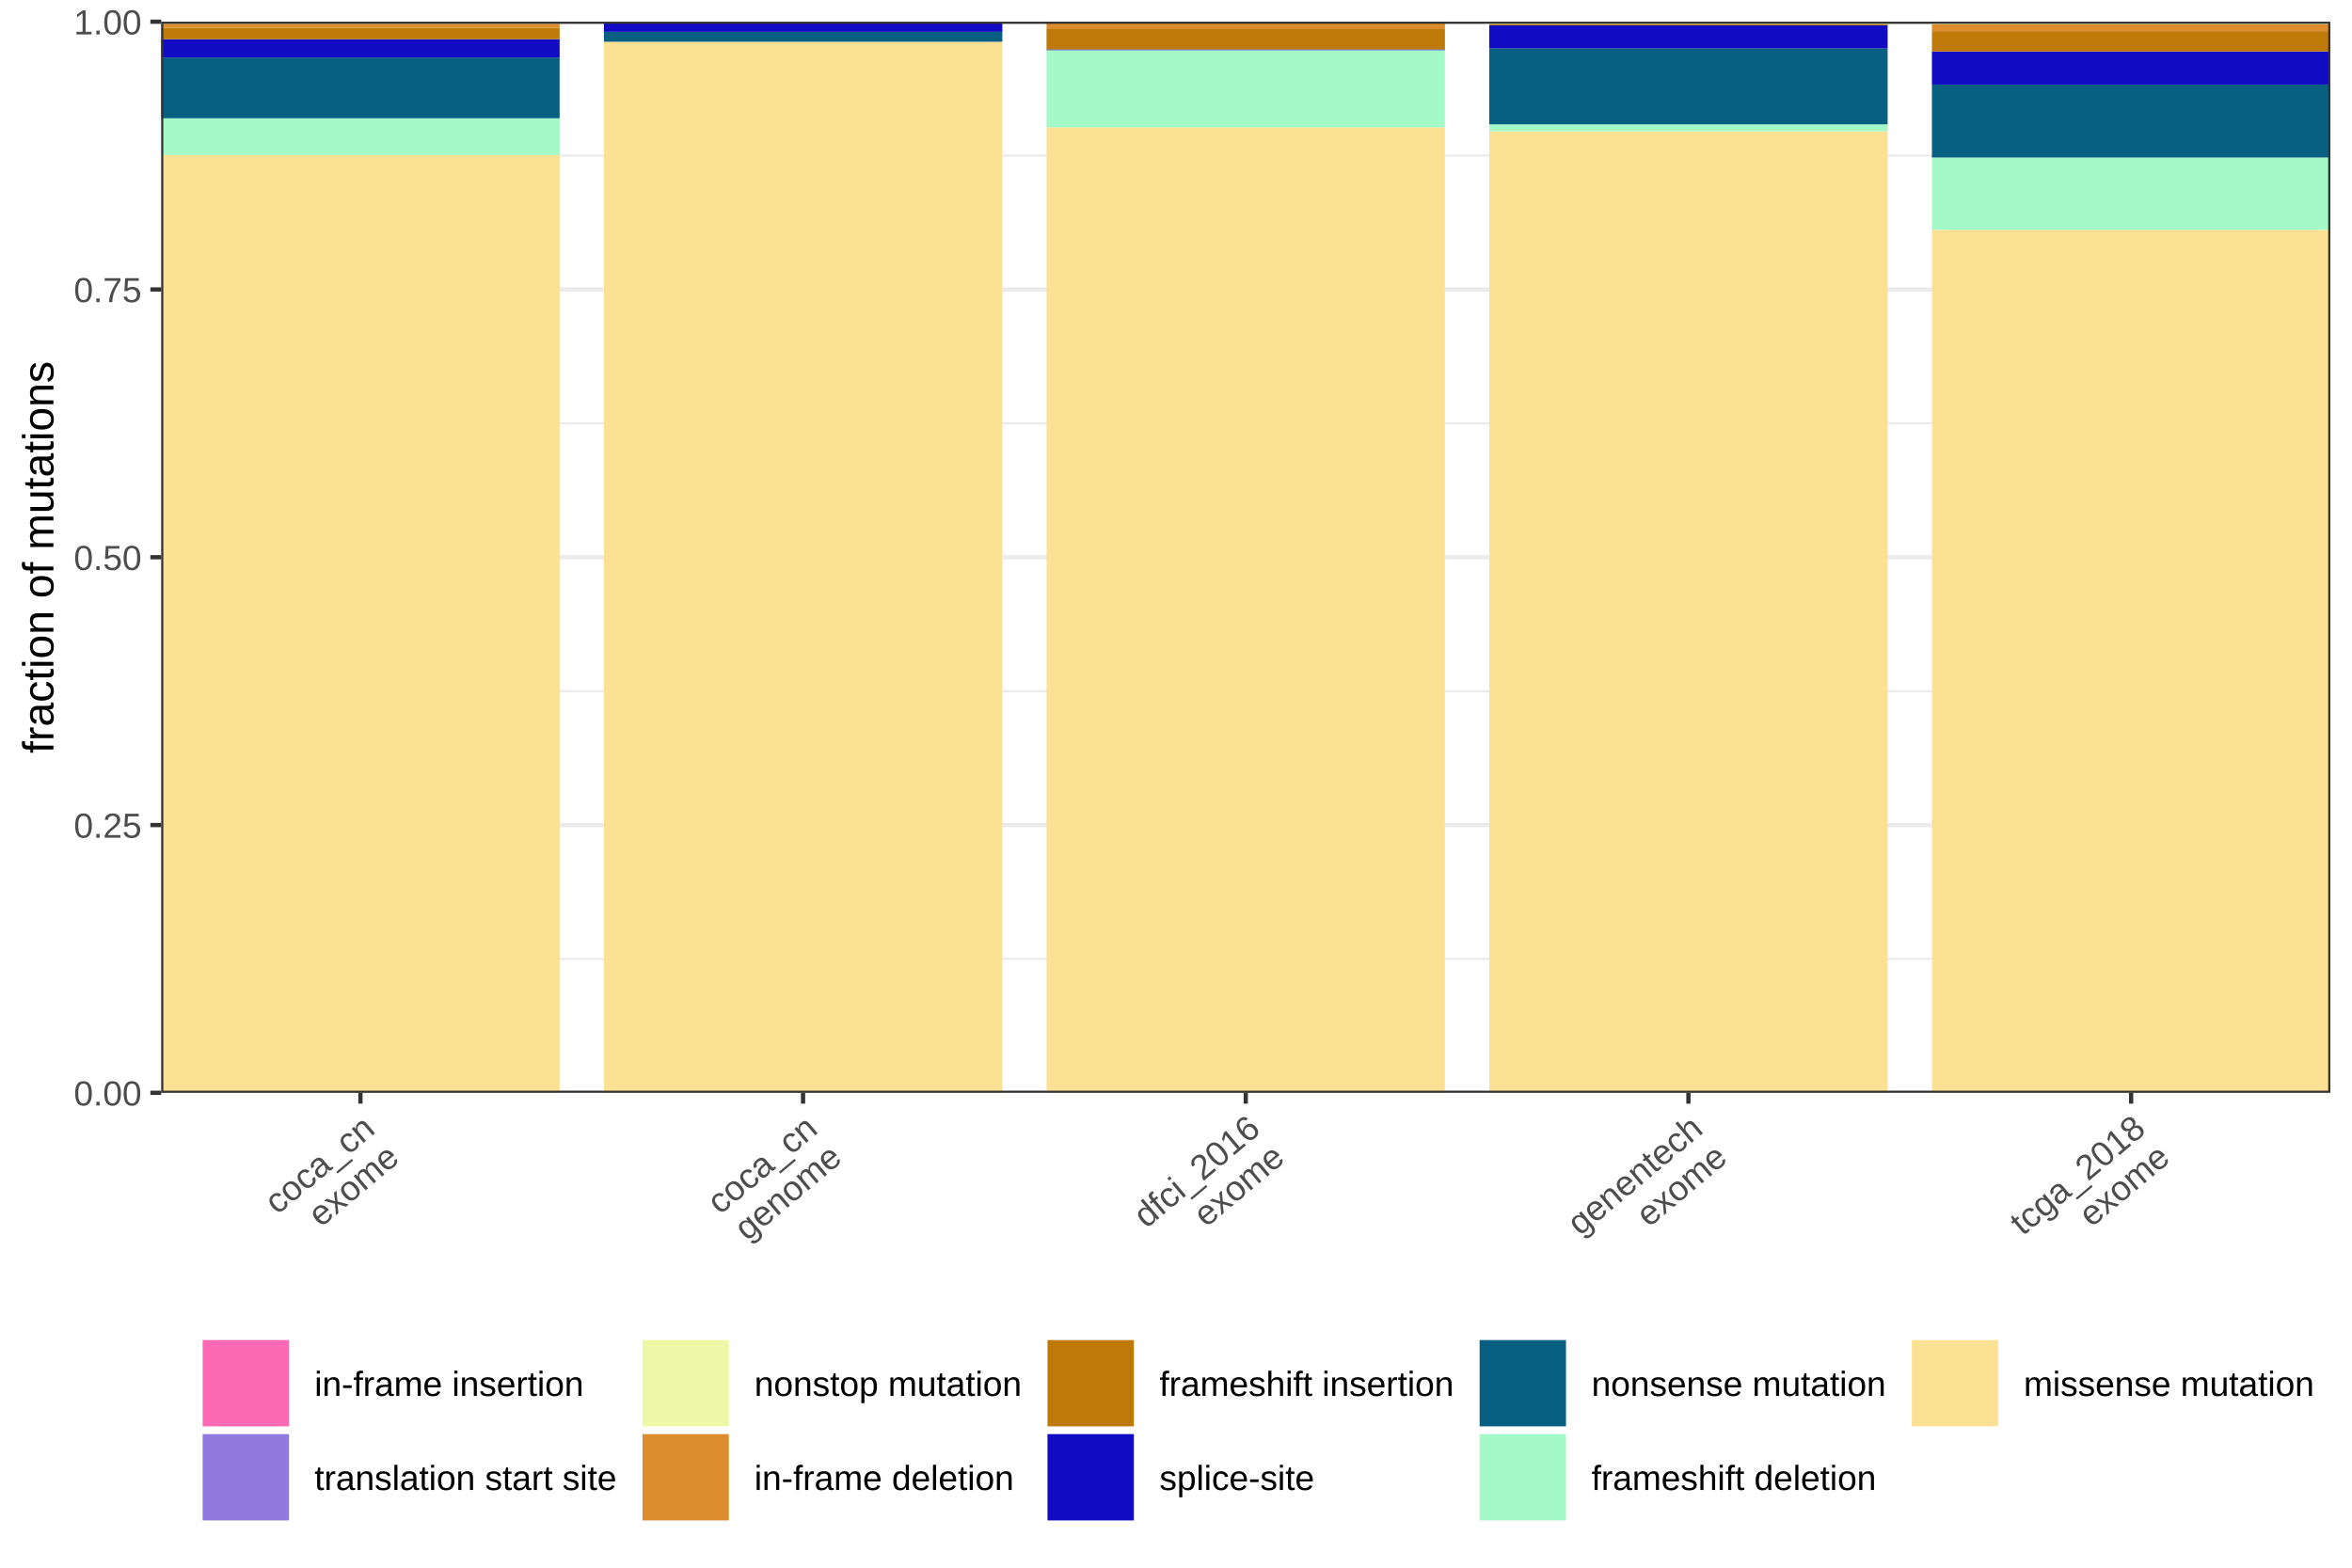
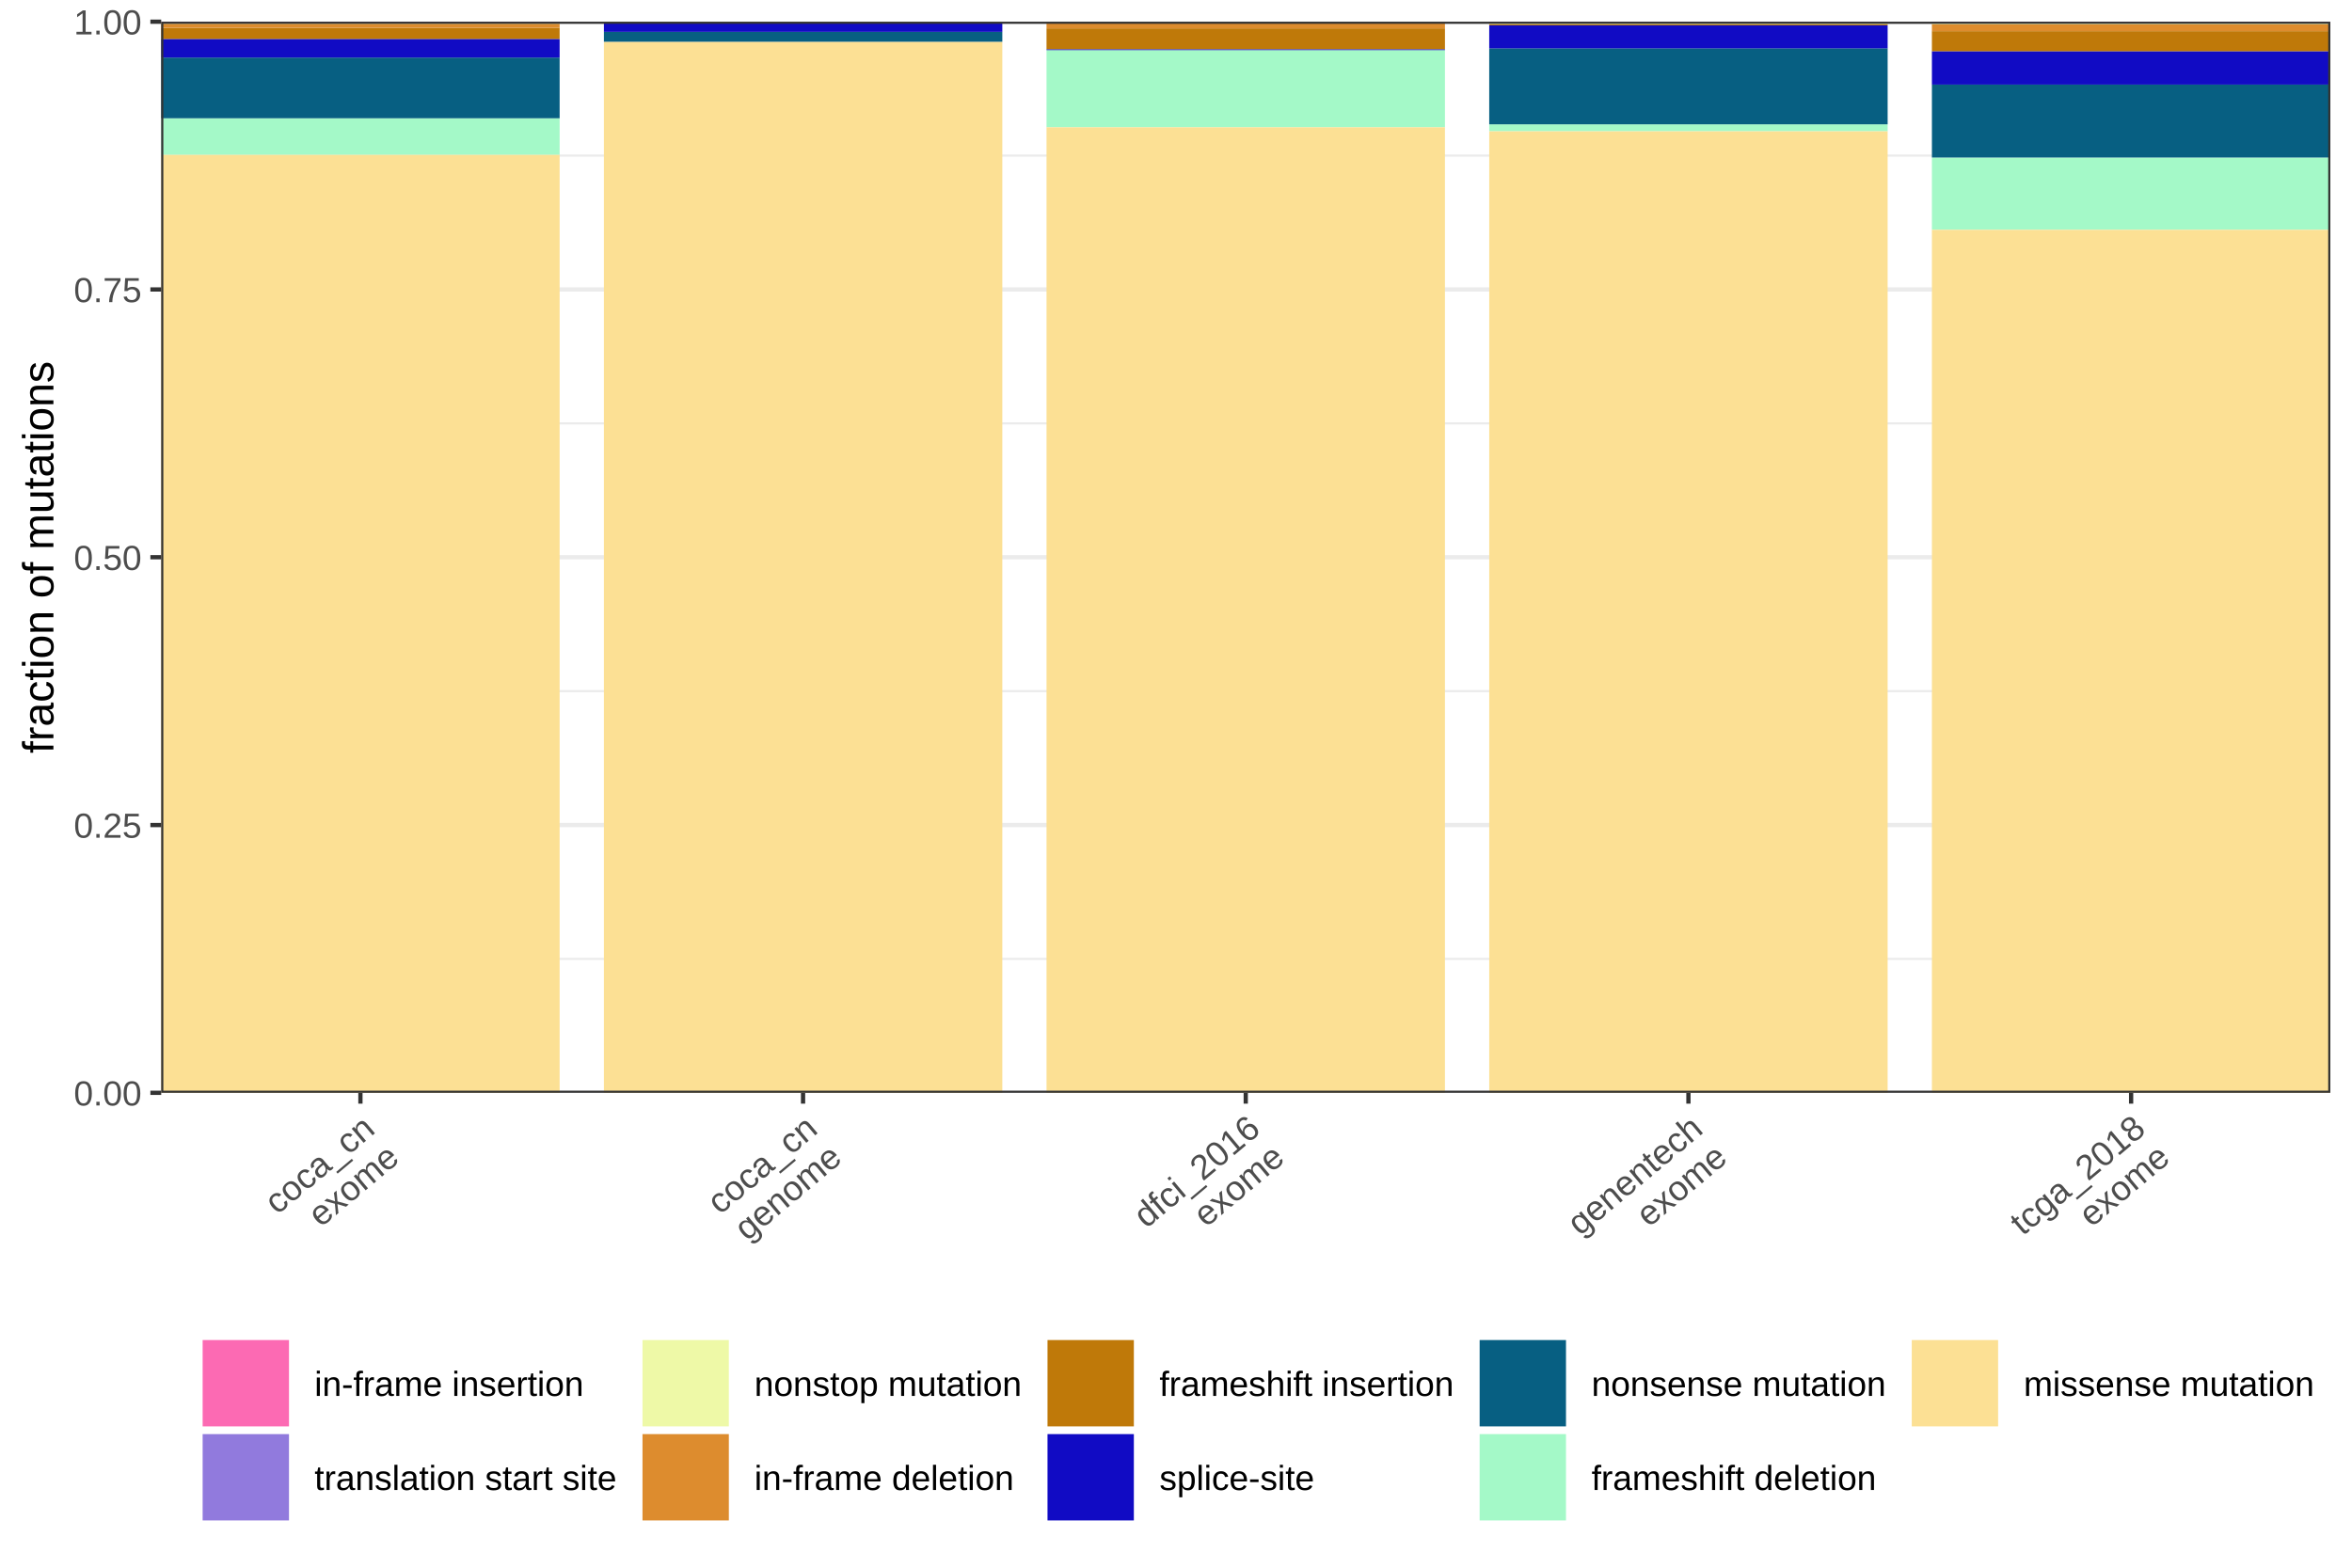
<svg xmlns="http://www.w3.org/2000/svg" viewBox="0 0 432.00 288.00">
  <defs>
    <style type="text/css">
    line, polyline, polygon, path, rect, circle {
      fill: none;
      stroke: #000000;
      stroke-linecap: round;
      stroke-linejoin: round;
      stroke-miterlimit: 10.00;
    }
  </style>
  </defs>
  <rect width="100%" height="100%" style="stroke: none; fill: #FFFFFF;" />
  <rect x="0.00" y="0.00" width="432.00" height="288.00" style="stroke-width: 0.78; stroke: #FFFFFF; fill: #FFFFFF;" />
  <defs>
    <clipPath id="cpMjkuNjF8NDI4LjAxfDIwMC43NnwzLjk5">
      <rect x="29.61" y="3.99" width="398.41" height="196.77" />
    </clipPath>
  </defs>
  <rect x="29.61" y="3.99" width="398.41" height="196.77" style="stroke-width: 0.78; stroke: none; fill: #FFFFFF;" clip-path="url(#cpMjkuNjF8NDI4LjAxfDIwMC43NnwzLjk5)" />
  <polyline points="29.61,176.16 428.01,176.16 " style="stroke-width: 0.39; stroke: #EBEBEB; stroke-linecap: butt;" clip-path="url(#cpMjkuNjF8NDI4LjAxfDIwMC43NnwzLjk5)" />
  <polyline points="29.61,126.97 428.01,126.97 " style="stroke-width: 0.39; stroke: #EBEBEB; stroke-linecap: butt;" clip-path="url(#cpMjkuNjF8NDI4LjAxfDIwMC43NnwzLjk5)" />
  <polyline points="29.61,77.78 428.01,77.78 " style="stroke-width: 0.39; stroke: #EBEBEB; stroke-linecap: butt;" clip-path="url(#cpMjkuNjF8NDI4LjAxfDIwMC43NnwzLjk5)" />
  <polyline points="29.61,28.58 428.01,28.58 " style="stroke-width: 0.39; stroke: #EBEBEB; stroke-linecap: butt;" clip-path="url(#cpMjkuNjF8NDI4LjAxfDIwMC43NnwzLjk5)" />
  <polyline points="29.61,200.76 428.01,200.76 " style="stroke-width: 0.78; stroke: #EBEBEB; stroke-linecap: butt;" clip-path="url(#cpMjkuNjF8NDI4LjAxfDIwMC43NnwzLjk5)" />
  <polyline points="29.61,151.57 428.01,151.57 " style="stroke-width: 0.78; stroke: #EBEBEB; stroke-linecap: butt;" clip-path="url(#cpMjkuNjF8NDI4LjAxfDIwMC43NnwzLjk5)" />
  <polyline points="29.61,102.37 428.01,102.37 " style="stroke-width: 0.78; stroke: #EBEBEB; stroke-linecap: butt;" clip-path="url(#cpMjkuNjF8NDI4LjAxfDIwMC43NnwzLjk5)" />
  <polyline points="29.61,53.18 428.01,53.18 " style="stroke-width: 0.78; stroke: #EBEBEB; stroke-linecap: butt;" clip-path="url(#cpMjkuNjF8NDI4LjAxfDIwMC43NnwzLjk5)" />
  <polyline points="29.61,3.99 428.01,3.99 " style="stroke-width: 0.78; stroke: #EBEBEB; stroke-linecap: butt;" clip-path="url(#cpMjkuNjF8NDI4LjAxfDIwMC43NnwzLjk5)" />
-   <rect x="29.61" y="28.45" width="73.18" height="172.31" style="stroke-width: 1.07; stroke: none; stroke-linecap: square; stroke-linejoin: miter; fill: #FCE094;" clip-path="url(#cpMjkuNjF8NDI4LjAxfDIwMC43NnwzLjk5)" />
  <rect x="29.61" y="21.73" width="73.18" height="6.72" style="stroke-width: 1.07; stroke: none; stroke-linecap: square; stroke-linejoin: miter; fill: #A4F9C8;" clip-path="url(#cpMjkuNjF8NDI4LjAxfDIwMC43NnwzLjk5)" />
-   <rect x="29.61" y="10.57" width="73.18" height="11.16" style="stroke-width: 1.07; stroke: none; stroke-linecap: square; stroke-linejoin: miter; fill: #075F82;" clip-path="url(#cpMjkuNjF8NDI4LjAxfDIwMC43NnwzLjk5)" />
-   <rect x="29.61" y="7.19" width="73.18" height="3.38" style="stroke-width: 1.07; stroke: none; stroke-linecap: square; stroke-linejoin: miter; fill: #110BC4;" clip-path="url(#cpMjkuNjF8NDI4LjAxfDIwMC43NnwzLjk5)" />
  <rect x="29.61" y="5.12" width="73.18" height="2.07" style="stroke-width: 1.07; stroke: none; stroke-linecap: square; stroke-linejoin: miter; fill: #BF7909;" clip-path="url(#cpMjkuNjF8NDI4LjAxfDIwMC43NnwzLjk5)" />
  <rect x="29.61" y="4.35" width="73.18" height="0.77" style="stroke-width: 1.07; stroke: none; stroke-linecap: square; stroke-linejoin: miter; fill: #DD8C2E;" clip-path="url(#cpMjkuNjF8NDI4LjAxfDIwMC43NnwzLjk5)" />
+   <rect x="29.61" y="3.99" width="73.18" height="0.15" style="stroke-width: 1.07; stroke: none; stroke-linecap: square; stroke-linejoin: miter; fill: #FC6AB3;" clip-path="url(#cpMjkuNjF8NDI4LjAxfDIwMC43NnwzLjk5)" />
+   <rect x="29.61" y="28.45" width="73.18" height="172.31" style="stroke-width: 1.07; stroke: none; stroke-linecap: square; stroke-linejoin: miter; fill: #FCE094;" clip-path="url(#cpMjkuNjF8NDI4LjAxfDIwMC43NnwzLjk5)" />
+   <rect x="29.61" y="10.57" width="73.18" height="11.16" style="stroke-width: 1.07; stroke: none; stroke-linecap: square; stroke-linejoin: miter; fill: #075F82;" clip-path="url(#cpMjkuNjF8NDI4LjAxfDIwMC43NnwzLjk5)" />
  <rect x="29.61" y="4.13" width="73.18" height="0.22" style="stroke-width: 1.07; stroke: none; stroke-linecap: square; stroke-linejoin: miter; fill: #EEF9A7;" clip-path="url(#cpMjkuNjF8NDI4LjAxfDIwMC43NnwzLjk5)" />
-   <rect x="29.61" y="3.99" width="73.18" height="0.15" style="stroke-width: 1.07; stroke: none; stroke-linecap: square; stroke-linejoin: miter; fill: #FC6AB3;" clip-path="url(#cpMjkuNjF8NDI4LjAxfDIwMC43NnwzLjk5)" />
+   <rect x="29.61" y="7.19" width="73.18" height="3.38" style="stroke-width: 1.07; stroke: none; stroke-linecap: square; stroke-linejoin: miter; fill: #110BC4;" clip-path="url(#cpMjkuNjF8NDI4LjAxfDIwMC43NnwzLjk5)" />
  <rect x="110.92" y="7.67" width="73.18" height="193.09" style="stroke-width: 1.07; stroke: none; stroke-linecap: square; stroke-linejoin: miter; fill: #FCE094;" clip-path="url(#cpMjkuNjF8NDI4LjAxfDIwMC43NnwzLjk5)" />
  <rect x="110.92" y="5.84" width="73.18" height="1.83" style="stroke-width: 1.07; stroke: none; stroke-linecap: square; stroke-linejoin: miter; fill: #075F82;" clip-path="url(#cpMjkuNjF8NDI4LjAxfDIwMC43NnwzLjk5)" />
+   <rect x="110.92" y="3.99" width="73.18" height="0.27" style="stroke-width: 1.07; stroke: none; stroke-linecap: square; stroke-linejoin: miter; fill: #EEF9A7;" clip-path="url(#cpMjkuNjF8NDI4LjAxfDIwMC43NnwzLjk5)" />
  <rect x="110.92" y="4.26" width="73.18" height="1.59" style="stroke-width: 1.07; stroke: none; stroke-linecap: square; stroke-linejoin: miter; fill: #110BC4;" clip-path="url(#cpMjkuNjF8NDI4LjAxfDIwMC43NnwzLjk5)" />
-   <rect x="110.92" y="3.99" width="73.18" height="0.27" style="stroke-width: 1.07; stroke: none; stroke-linecap: square; stroke-linejoin: miter; fill: #EEF9A7;" clip-path="url(#cpMjkuNjF8NDI4LjAxfDIwMC43NnwzLjk5)" />
-   <rect x="192.22" y="23.38" width="73.18" height="177.38" style="stroke-width: 1.07; stroke: none; stroke-linecap: square; stroke-linejoin: miter; fill: #FCE094;" clip-path="url(#cpMjkuNjF8NDI4LjAxfDIwMC43NnwzLjk5)" />
  <rect x="192.22" y="9.22" width="73.18" height="14.17" style="stroke-width: 1.07; stroke: none; stroke-linecap: square; stroke-linejoin: miter; fill: #A4F9C8;" clip-path="url(#cpMjkuNjF8NDI4LjAxfDIwMC43NnwzLjk5)" />
-   <rect x="192.22" y="9.19" width="73.18" height="0.03" style="stroke-width: 1.07; stroke: none; stroke-linecap: square; stroke-linejoin: miter; fill: #075F82;" clip-path="url(#cpMjkuNjF8NDI4LjAxfDIwMC43NnwzLjk5)" />
-   <rect x="192.22" y="9.07" width="73.18" height="0.12" style="stroke-width: 1.07; stroke: none; stroke-linecap: square; stroke-linejoin: miter; fill: #110BC4;" clip-path="url(#cpMjkuNjF8NDI4LjAxfDIwMC43NnwzLjk5)" />
  <rect x="192.22" y="5.21" width="73.18" height="3.86" style="stroke-width: 1.07; stroke: none; stroke-linecap: square; stroke-linejoin: miter; fill: #BF7909;" clip-path="url(#cpMjkuNjF8NDI4LjAxfDIwMC43NnwzLjk5)" />
  <rect x="192.22" y="4.20" width="73.18" height="1.01" style="stroke-width: 1.07; stroke: none; stroke-linecap: square; stroke-linejoin: miter; fill: #DD8C2E;" clip-path="url(#cpMjkuNjF8NDI4LjAxfDIwMC43NnwzLjk5)" />
+   <rect x="192.22" y="3.99" width="73.18" height="0.05" style="stroke-width: 1.07; stroke: none; stroke-linecap: square; stroke-linejoin: miter; fill: #FC6AB3;" clip-path="url(#cpMjkuNjF8NDI4LjAxfDIwMC43NnwzLjk5)" />
+   <rect x="192.22" y="23.38" width="73.18" height="177.38" style="stroke-width: 1.07; stroke: none; stroke-linecap: square; stroke-linejoin: miter; fill: #FCE094;" clip-path="url(#cpMjkuNjF8NDI4LjAxfDIwMC43NnwzLjk5)" />
+   <rect x="192.22" y="9.19" width="73.18" height="0.03" style="stroke-width: 1.07; stroke: none; stroke-linecap: square; stroke-linejoin: miter; fill: #075F82;" clip-path="url(#cpMjkuNjF8NDI4LjAxfDIwMC43NnwzLjk5)" />
  <rect x="192.22" y="4.04" width="73.18" height="0.16" style="stroke-width: 1.07; stroke: none; stroke-linecap: square; stroke-linejoin: miter; fill: #EEF9A7;" clip-path="url(#cpMjkuNjF8NDI4LjAxfDIwMC43NnwzLjk5)" />
+   <rect x="192.22" y="9.07" width="73.18" height="0.12" style="stroke-width: 1.07; stroke: none; stroke-linecap: square; stroke-linejoin: miter; fill: #110BC4;" clip-path="url(#cpMjkuNjF8NDI4LjAxfDIwMC43NnwzLjk5)" />
  <rect x="192.22" y="4.04" width="73.18" height="0.00" style="stroke-width: 1.07; stroke: none; stroke-linecap: square; stroke-linejoin: miter; fill: #917ADD;" clip-path="url(#cpMjkuNjF8NDI4LjAxfDIwMC43NnwzLjk5)" />
-   <rect x="192.22" y="3.99" width="73.18" height="0.05" style="stroke-width: 1.07; stroke: none; stroke-linecap: square; stroke-linejoin: miter; fill: #FC6AB3;" clip-path="url(#cpMjkuNjF8NDI4LjAxfDIwMC43NnwzLjk5)" />
+   <rect x="273.53" y="22.84" width="73.18" height="1.28" style="stroke-width: 1.07; stroke: none; stroke-linecap: square; stroke-linejoin: miter; fill: #A4F9C8;" clip-path="url(#cpMjkuNjF8NDI4LjAxfDIwMC43NnwzLjk5)" />
+   <rect x="273.53" y="4.42" width="73.18" height="0.24" style="stroke-width: 1.07; stroke: none; stroke-linecap: square; stroke-linejoin: miter; fill: #BF7909;" clip-path="url(#cpMjkuNjF8NDI4LjAxfDIwMC43NnwzLjk5)" />
  <rect x="273.53" y="24.12" width="73.18" height="176.64" style="stroke-width: 1.07; stroke: none; stroke-linecap: square; stroke-linejoin: miter; fill: #FCE094;" clip-path="url(#cpMjkuNjF8NDI4LjAxfDIwMC43NnwzLjk5)" />
-   <rect x="273.53" y="22.84" width="73.18" height="1.28" style="stroke-width: 1.07; stroke: none; stroke-linecap: square; stroke-linejoin: miter; fill: #A4F9C8;" clip-path="url(#cpMjkuNjF8NDI4LjAxfDIwMC43NnwzLjk5)" />
  <rect x="273.53" y="8.87" width="73.18" height="13.97" style="stroke-width: 1.07; stroke: none; stroke-linecap: square; stroke-linejoin: miter; fill: #075F82;" clip-path="url(#cpMjkuNjF8NDI4LjAxfDIwMC43NnwzLjk5)" />
+   <rect x="273.53" y="4.17" width="73.18" height="0.25" style="stroke-width: 1.07; stroke: none; stroke-linecap: square; stroke-linejoin: miter; fill: #EEF9A7;" clip-path="url(#cpMjkuNjF8NDI4LjAxfDIwMC43NnwzLjk5)" />
  <rect x="273.53" y="4.66" width="73.18" height="4.22" style="stroke-width: 1.07; stroke: none; stroke-linecap: square; stroke-linejoin: miter; fill: #110BC4;" clip-path="url(#cpMjkuNjF8NDI4LjAxfDIwMC43NnwzLjk5)" />
-   <rect x="273.53" y="4.42" width="73.18" height="0.24" style="stroke-width: 1.07; stroke: none; stroke-linecap: square; stroke-linejoin: miter; fill: #BF7909;" clip-path="url(#cpMjkuNjF8NDI4LjAxfDIwMC43NnwzLjk5)" />
-   <rect x="273.53" y="4.17" width="73.18" height="0.25" style="stroke-width: 1.07; stroke: none; stroke-linecap: square; stroke-linejoin: miter; fill: #EEF9A7;" clip-path="url(#cpMjkuNjF8NDI4LjAxfDIwMC43NnwzLjk5)" />
  <rect x="273.53" y="3.99" width="73.18" height="0.18" style="stroke-width: 1.07; stroke: none; stroke-linecap: square; stroke-linejoin: miter; fill: #917ADD;" clip-path="url(#cpMjkuNjF8NDI4LjAxfDIwMC43NnwzLjk5)" />
-   <rect x="354.84" y="42.22" width="73.18" height="158.54" style="stroke-width: 1.07; stroke: none; stroke-linecap: square; stroke-linejoin: miter; fill: #FCE094;" clip-path="url(#cpMjkuNjF8NDI4LjAxfDIwMC43NnwzLjk5)" />
  <rect x="354.84" y="28.94" width="73.18" height="13.28" style="stroke-width: 1.07; stroke: none; stroke-linecap: square; stroke-linejoin: miter; fill: #A4F9C8;" clip-path="url(#cpMjkuNjF8NDI4LjAxfDIwMC43NnwzLjk5)" />
-   <rect x="354.84" y="15.54" width="73.18" height="13.40" style="stroke-width: 1.07; stroke: none; stroke-linecap: square; stroke-linejoin: miter; fill: #075F82;" clip-path="url(#cpMjkuNjF8NDI4LjAxfDIwMC43NnwzLjk5)" />
-   <rect x="354.84" y="9.45" width="73.18" height="6.09" style="stroke-width: 1.07; stroke: none; stroke-linecap: square; stroke-linejoin: miter; fill: #110BC4;" clip-path="url(#cpMjkuNjF8NDI4LjAxfDIwMC43NnwzLjk5)" />
  <rect x="354.84" y="5.73" width="73.18" height="3.72" style="stroke-width: 1.07; stroke: none; stroke-linecap: square; stroke-linejoin: miter; fill: #BF7909;" clip-path="url(#cpMjkuNjF8NDI4LjAxfDIwMC43NnwzLjk5)" />
  <rect x="354.84" y="4.43" width="73.18" height="1.30" style="stroke-width: 1.07; stroke: none; stroke-linecap: square; stroke-linejoin: miter; fill: #DD8C2E;" clip-path="url(#cpMjkuNjF8NDI4LjAxfDIwMC43NnwzLjk5)" />
+   <rect x="354.84" y="3.99" width="73.18" height="0.11" style="stroke-width: 1.07; stroke: none; stroke-linecap: square; stroke-linejoin: miter; fill: #FC6AB3;" clip-path="url(#cpMjkuNjF8NDI4LjAxfDIwMC43NnwzLjk5)" />
+   <rect x="354.84" y="42.22" width="73.18" height="158.54" style="stroke-width: 1.07; stroke: none; stroke-linecap: square; stroke-linejoin: miter; fill: #FCE094;" clip-path="url(#cpMjkuNjF8NDI4LjAxfDIwMC43NnwzLjk5)" />
+   <rect x="354.84" y="15.54" width="73.18" height="13.40" style="stroke-width: 1.07; stroke: none; stroke-linecap: square; stroke-linejoin: miter; fill: #075F82;" clip-path="url(#cpMjkuNjF8NDI4LjAxfDIwMC43NnwzLjk5)" />
  <rect x="354.84" y="4.28" width="73.18" height="0.15" style="stroke-width: 1.07; stroke: none; stroke-linecap: square; stroke-linejoin: miter; fill: #EEF9A7;" clip-path="url(#cpMjkuNjF8NDI4LjAxfDIwMC43NnwzLjk5)" />
+   <rect x="354.84" y="9.45" width="73.18" height="6.09" style="stroke-width: 1.07; stroke: none; stroke-linecap: square; stroke-linejoin: miter; fill: #110BC4;" clip-path="url(#cpMjkuNjF8NDI4LjAxfDIwMC43NnwzLjk5)" />
  <rect x="354.84" y="4.09" width="73.18" height="0.19" style="stroke-width: 1.07; stroke: none; stroke-linecap: square; stroke-linejoin: miter; fill: #917ADD;" clip-path="url(#cpMjkuNjF8NDI4LjAxfDIwMC43NnwzLjk5)" />
-   <rect x="354.84" y="3.99" width="73.18" height="0.11" style="stroke-width: 1.07; stroke: none; stroke-linecap: square; stroke-linejoin: miter; fill: #FC6AB3;" clip-path="url(#cpMjkuNjF8NDI4LjAxfDIwMC43NnwzLjk5)" />
  <rect x="29.61" y="3.99" width="398.41" height="196.77" style="stroke-width: 0.78; stroke: #333333;" clip-path="url(#cpMjkuNjF8NDI4LjAxfDIwMC43NnwzLjk5)" />
  <defs>
    <clipPath id="cpMC4wMHw0MzIuMDB8Mjg4LjAwfDAuMDA=">
      <rect x="0.00" y="0.00" width="432.00" height="288.00" />
    </clipPath>
  </defs>
  <g clip-path="url(#cpMC4wMHw0MzIuMDB8Mjg4LjAwfDAuMDA=)">
    <text x="13.56" y="203.09" style="font-size: 6.40px; fill: #4D4D4D; font-family: arial;" textLength="12.47px" lengthAdjust="spacingAndGlyphs">0.00</text>
  </g>
  <g clip-path="url(#cpMC4wMHw0MzIuMDB8Mjg4LjAwfDAuMDA=)">
    <text x="13.56" y="153.90" style="font-size: 6.40px; fill: #4D4D4D; font-family: arial;" textLength="12.47px" lengthAdjust="spacingAndGlyphs">0.25</text>
  </g>
  <g clip-path="url(#cpMC4wMHw0MzIuMDB8Mjg4LjAwfDAuMDA=)">
    <text x="13.56" y="104.71" style="font-size: 6.40px; fill: #4D4D4D; font-family: arial;" textLength="12.47px" lengthAdjust="spacingAndGlyphs">0.50</text>
  </g>
  <g clip-path="url(#cpMC4wMHw0MzIuMDB8Mjg4LjAwfDAuMDA=)">
    <text x="13.56" y="55.51" style="font-size: 6.40px; fill: #4D4D4D; font-family: arial;" textLength="12.47px" lengthAdjust="spacingAndGlyphs">0.75</text>
  </g>
  <g clip-path="url(#cpMC4wMHw0MzIuMDB8Mjg4LjAwfDAuMDA=)">
    <text x="13.56" y="6.32" style="font-size: 6.40px; fill: #4D4D4D; font-family: arial;" textLength="12.47px" lengthAdjust="spacingAndGlyphs">1.00</text>
  </g>
  <polyline points="27.62,200.76 29.61,200.76 " style="stroke-width: 0.78; stroke: #333333; stroke-linecap: butt;" clip-path="url(#cpMC4wMHw0MzIuMDB8Mjg4LjAwfDAuMDA=)" />
  <polyline points="27.62,151.57 29.61,151.57 " style="stroke-width: 0.78; stroke: #333333; stroke-linecap: butt;" clip-path="url(#cpMC4wMHw0MzIuMDB8Mjg4LjAwfDAuMDA=)" />
  <polyline points="27.62,102.37 29.61,102.37 " style="stroke-width: 0.78; stroke: #333333; stroke-linecap: butt;" clip-path="url(#cpMC4wMHw0MzIuMDB8Mjg4LjAwfDAuMDA=)" />
  <polyline points="27.62,53.18 29.61,53.18 " style="stroke-width: 0.78; stroke: #333333; stroke-linecap: butt;" clip-path="url(#cpMC4wMHw0MzIuMDB8Mjg4LjAwfDAuMDA=)" />
  <polyline points="27.62,3.99 29.61,3.99 " style="stroke-width: 0.78; stroke: #333333; stroke-linecap: butt;" clip-path="url(#cpMC4wMHw0MzIuMDB8Mjg4LjAwfDAuMDA=)" />
  <polyline points="66.20,202.75 66.20,200.76 " style="stroke-width: 0.78; stroke: #333333; stroke-linecap: butt;" clip-path="url(#cpMC4wMHw0MzIuMDB8Mjg4LjAwfDAuMDA=)" />
  <polyline points="147.50,202.75 147.50,200.76 " style="stroke-width: 0.78; stroke: #333333; stroke-linecap: butt;" clip-path="url(#cpMC4wMHw0MzIuMDB8Mjg4LjAwfDAuMDA=)" />
  <polyline points="228.81,202.75 228.81,200.76 " style="stroke-width: 0.78; stroke: #333333; stroke-linecap: butt;" clip-path="url(#cpMC4wMHw0MzIuMDB8Mjg4LjAwfDAuMDA=)" />
  <polyline points="310.12,202.75 310.12,200.76 " style="stroke-width: 0.78; stroke: #333333; stroke-linecap: butt;" clip-path="url(#cpMC4wMHw0MzIuMDB8Mjg4LjAwfDAuMDA=)" />
  <polyline points="391.43,202.75 391.43,200.76 " style="stroke-width: 0.78; stroke: #333333; stroke-linecap: butt;" clip-path="url(#cpMC4wMHw0MzIuMDB8Mjg4LjAwfDAuMDA=)" />
  <g clip-path="url(#cpMC4wMHw0MzIuMDB8Mjg4LjAwfDAuMDA=)">
    <text transform="translate(50.92,223.26) rotate(-40)" style="font-size: 6.40px; fill: #4D4D4D; font-family: arial;" textLength="23.86px" lengthAdjust="spacingAndGlyphs">coca_cn</text>
  </g>
  <g clip-path="url(#cpMC4wMHw0MzIuMDB8Mjg4LjAwfDAuMDA=)">
    <text transform="translate(58.92,225.58) rotate(-40)" style="font-size: 6.40px; fill: #4D4D4D; font-family: arial;" textLength="19.23px" lengthAdjust="spacingAndGlyphs">exome</text>
  </g>
  <g clip-path="url(#cpMC4wMHw0MzIuMDB8Mjg4LjAwfDAuMDA=)">
    <text transform="translate(132.23,223.26) rotate(-40)" style="font-size: 6.40px; fill: #4D4D4D; font-family: arial;" textLength="23.86px" lengthAdjust="spacingAndGlyphs">coca_cn</text>
  </g>
  <g clip-path="url(#cpMC4wMHw0MzIuMDB8Mjg4LjAwfDAuMDA=)">
    <text transform="translate(137.22,228.10) rotate(-40)" style="font-size: 6.40px; fill: #4D4D4D; font-family: arial;" textLength="23.15px" lengthAdjust="spacingAndGlyphs">genome</text>
  </g>
  <g clip-path="url(#cpMC4wMHw0MzIuMDB8Mjg4LjAwfDAuMDA=)">
    <text transform="translate(210.54,225.78) rotate(-40)" style="font-size: 6.40px; fill: #4D4D4D; font-family: arial;" textLength="27.78px" lengthAdjust="spacingAndGlyphs">dfci_2016</text>
  </g>
  <g clip-path="url(#cpMC4wMHw0MzIuMDB8Mjg4LjAwfDAuMDA=)">
    <text transform="translate(221.53,225.58) rotate(-40)" style="font-size: 6.40px; fill: #4D4D4D; font-family: arial;" textLength="19.23px" lengthAdjust="spacingAndGlyphs">exome</text>
  </g>
  <g clip-path="url(#cpMC4wMHw0MzIuMDB8Mjg4LjAwfDAuMDA=)">
    <text transform="translate(290.20,227.15) rotate(-40)" style="font-size: 6.40px; fill: #4D4D4D; font-family: arial;" textLength="29.92px" lengthAdjust="spacingAndGlyphs">genentech</text>
  </g>
  <g clip-path="url(#cpMC4wMHw0MzIuMDB8Mjg4LjAwfDAuMDA=)">
    <text transform="translate(302.84,225.58) rotate(-40)" style="font-size: 6.40px; fill: #4D4D4D; font-family: arial;" textLength="19.23px" lengthAdjust="spacingAndGlyphs">exome</text>
  </g>
  <g clip-path="url(#cpMC4wMHw0MzIuMDB8Mjg4LjAwfDAuMDA=)">
    <text transform="translate(371.51,227.15) rotate(-40)" style="font-size: 6.40px; fill: #4D4D4D; font-family: arial;" textLength="29.92px" lengthAdjust="spacingAndGlyphs">tcga_2018</text>
  </g>
  <g clip-path="url(#cpMC4wMHw0MzIuMDB8Mjg4LjAwfDAuMDA=)">
    <text transform="translate(384.15,225.58) rotate(-40)" style="font-size: 6.40px; fill: #4D4D4D; font-family: arial;" textLength="19.23px" lengthAdjust="spacingAndGlyphs">exome</text>
  </g>
  <g clip-path="url(#cpMC4wMHw0MzIuMDB8Mjg4LjAwfDAuMDA=)">
    <text transform="translate(9.81,138.39) rotate(-90)" style="font-size: 8.00px; font-family: arial;" textLength="72.03px" lengthAdjust="spacingAndGlyphs">fraction of mutations</text>
  </g>
  <rect x="28.54" y="241.48" width="400.55" height="42.53" style="stroke-width: 0.78; stroke: none; fill: #FFFFFF;" clip-path="url(#cpMC4wMHw0MzIuMDB8Mjg4LjAwfDAuMDA=)" />
  <rect x="36.51" y="245.47" width="17.28" height="17.28" style="stroke-width: 0.78; stroke: none; fill: #FFFFFF;" clip-path="url(#cpMC4wMHw0MzIuMDB8Mjg4LjAwfDAuMDA=)" />
  <rect x="37.22" y="246.18" width="15.86" height="15.86" style="stroke-width: 1.07; stroke: none; stroke-linecap: square; stroke-linejoin: miter; fill: #FC6AB3;" clip-path="url(#cpMC4wMHw0MzIuMDB8Mjg4LjAwfDAuMDA=)" />
  <rect x="36.51" y="262.75" width="17.28" height="17.28" style="stroke-width: 0.78; stroke: none; fill: #FFFFFF;" clip-path="url(#cpMC4wMHw0MzIuMDB8Mjg4LjAwfDAuMDA=)" />
  <rect x="37.22" y="263.46" width="15.86" height="15.86" style="stroke-width: 1.07; stroke: none; stroke-linecap: square; stroke-linejoin: miter; fill: #917ADD;" clip-path="url(#cpMC4wMHw0MzIuMDB8Mjg4LjAwfDAuMDA=)" />
  <rect x="117.30" y="245.47" width="17.28" height="17.28" style="stroke-width: 0.78; stroke: none; fill: #FFFFFF;" clip-path="url(#cpMC4wMHw0MzIuMDB8Mjg4LjAwfDAuMDA=)" />
  <rect x="118.01" y="246.18" width="15.86" height="15.86" style="stroke-width: 1.07; stroke: none; stroke-linecap: square; stroke-linejoin: miter; fill: #EEF9A7;" clip-path="url(#cpMC4wMHw0MzIuMDB8Mjg4LjAwfDAuMDA=)" />
  <rect x="117.30" y="262.75" width="17.28" height="17.28" style="stroke-width: 0.78; stroke: none; fill: #FFFFFF;" clip-path="url(#cpMC4wMHw0MzIuMDB8Mjg4LjAwfDAuMDA=)" />
  <rect x="118.01" y="263.46" width="15.86" height="15.86" style="stroke-width: 1.07; stroke: none; stroke-linecap: square; stroke-linejoin: miter; fill: #DD8C2E;" clip-path="url(#cpMC4wMHw0MzIuMDB8Mjg4LjAwfDAuMDA=)" />
  <rect x="191.69" y="245.47" width="17.28" height="17.28" style="stroke-width: 0.78; stroke: none; fill: #FFFFFF;" clip-path="url(#cpMC4wMHw0MzIuMDB8Mjg4LjAwfDAuMDA=)" />
  <rect x="192.40" y="246.18" width="15.86" height="15.86" style="stroke-width: 1.07; stroke: none; stroke-linecap: square; stroke-linejoin: miter; fill: #BF7909;" clip-path="url(#cpMC4wMHw0MzIuMDB8Mjg4LjAwfDAuMDA=)" />
  <rect x="191.69" y="262.75" width="17.28" height="17.28" style="stroke-width: 0.78; stroke: none; fill: #FFFFFF;" clip-path="url(#cpMC4wMHw0MzIuMDB8Mjg4LjAwfDAuMDA=)" />
  <rect x="192.40" y="263.46" width="15.86" height="15.86" style="stroke-width: 1.07; stroke: none; stroke-linecap: square; stroke-linejoin: miter; fill: #110BC4;" clip-path="url(#cpMC4wMHw0MzIuMDB8Mjg4LjAwfDAuMDA=)" />
  <rect x="271.06" y="245.47" width="17.28" height="17.28" style="stroke-width: 0.78; stroke: none; fill: #FFFFFF;" clip-path="url(#cpMC4wMHw0MzIuMDB8Mjg4LjAwfDAuMDA=)" />
  <rect x="271.77" y="246.18" width="15.86" height="15.86" style="stroke-width: 1.07; stroke: none; stroke-linecap: square; stroke-linejoin: miter; fill: #075F82;" clip-path="url(#cpMC4wMHw0MzIuMDB8Mjg4LjAwfDAuMDA=)" />
  <rect x="271.06" y="262.75" width="17.28" height="17.28" style="stroke-width: 0.78; stroke: none; fill: #FFFFFF;" clip-path="url(#cpMC4wMHw0MzIuMDB8Mjg4LjAwfDAuMDA=)" />
  <rect x="271.77" y="263.46" width="15.86" height="15.86" style="stroke-width: 1.07; stroke: none; stroke-linecap: square; stroke-linejoin: miter; fill: #A4F9C8;" clip-path="url(#cpMC4wMHw0MzIuMDB8Mjg4LjAwfDAuMDA=)" />
  <rect x="350.43" y="245.47" width="17.28" height="17.28" style="stroke-width: 0.78; stroke: none; fill: #FFFFFF;" clip-path="url(#cpMC4wMHw0MzIuMDB8Mjg4LjAwfDAuMDA=)" />
  <rect x="351.14" y="246.18" width="15.86" height="15.86" style="stroke-width: 1.07; stroke: none; stroke-linecap: square; stroke-linejoin: miter; fill: #FCE094;" clip-path="url(#cpMC4wMHw0MzIuMDB8Mjg4LjAwfDAuMDA=)" />
  <g clip-path="url(#cpMC4wMHw0MzIuMDB8Mjg4LjAwfDAuMDA=)">
    <text x="57.77" y="256.45" style="font-size: 6.40px; font-family: arial;" textLength="49.48px" lengthAdjust="spacingAndGlyphs">in-frame insertion</text>
  </g>
  <g clip-path="url(#cpMC4wMHw0MzIuMDB8Mjg4LjAwfDAuMDA=)">
    <text x="57.77" y="273.73" style="font-size: 6.40px; font-family: arial;" textLength="55.54px" lengthAdjust="spacingAndGlyphs">translation start site</text>
  </g>
  <g clip-path="url(#cpMC4wMHw0MzIuMDB8Mjg4LjAwfDAuMDA=)">
    <text x="138.56" y="256.45" style="font-size: 6.40px; font-family: arial;" textLength="49.14px" lengthAdjust="spacingAndGlyphs">nonstop mutation</text>
  </g>
  <g clip-path="url(#cpMC4wMHw0MzIuMDB8Mjg4LjAwfDAuMDA=)">
    <text x="138.56" y="273.73" style="font-size: 6.40px; font-family: arial;" textLength="47.71px" lengthAdjust="spacingAndGlyphs">in-frame deletion</text>
  </g>
  <g clip-path="url(#cpMC4wMHw0MzIuMDB8Mjg4LjAwfDAuMDA=)">
    <text x="212.96" y="256.45" style="font-size: 6.40px; font-family: arial;" textLength="54.11px" lengthAdjust="spacingAndGlyphs">frameshift insertion</text>
  </g>
  <g clip-path="url(#cpMC4wMHw0MzIuMDB8Mjg4LjAwfDAuMDA=)">
    <text x="212.96" y="273.73" style="font-size: 6.40px; font-family: arial;" textLength="28.48px" lengthAdjust="spacingAndGlyphs">splice-site</text>
  </g>
  <g clip-path="url(#cpMC4wMHw0MzIuMDB8Mjg4LjAwfDAuMDA=)">
    <text x="292.32" y="256.45" style="font-size: 6.40px; font-family: arial;" textLength="54.13px" lengthAdjust="spacingAndGlyphs">nonsense mutation</text>
  </g>
  <g clip-path="url(#cpMC4wMHw0MzIuMDB8Mjg4LjAwfDAuMDA=)">
    <text x="292.32" y="273.73" style="font-size: 6.40px; font-family: arial;" textLength="52.34px" lengthAdjust="spacingAndGlyphs">frameshift deletion</text>
  </g>
  <g clip-path="url(#cpMC4wMHw0MzIuMDB8Mjg4LjAwfDAuMDA=)">
    <text x="371.70" y="256.45" style="font-size: 6.40px; font-family: arial;" textLength="53.40px" lengthAdjust="spacingAndGlyphs">missense mutation</text>
  </g>
</svg>
